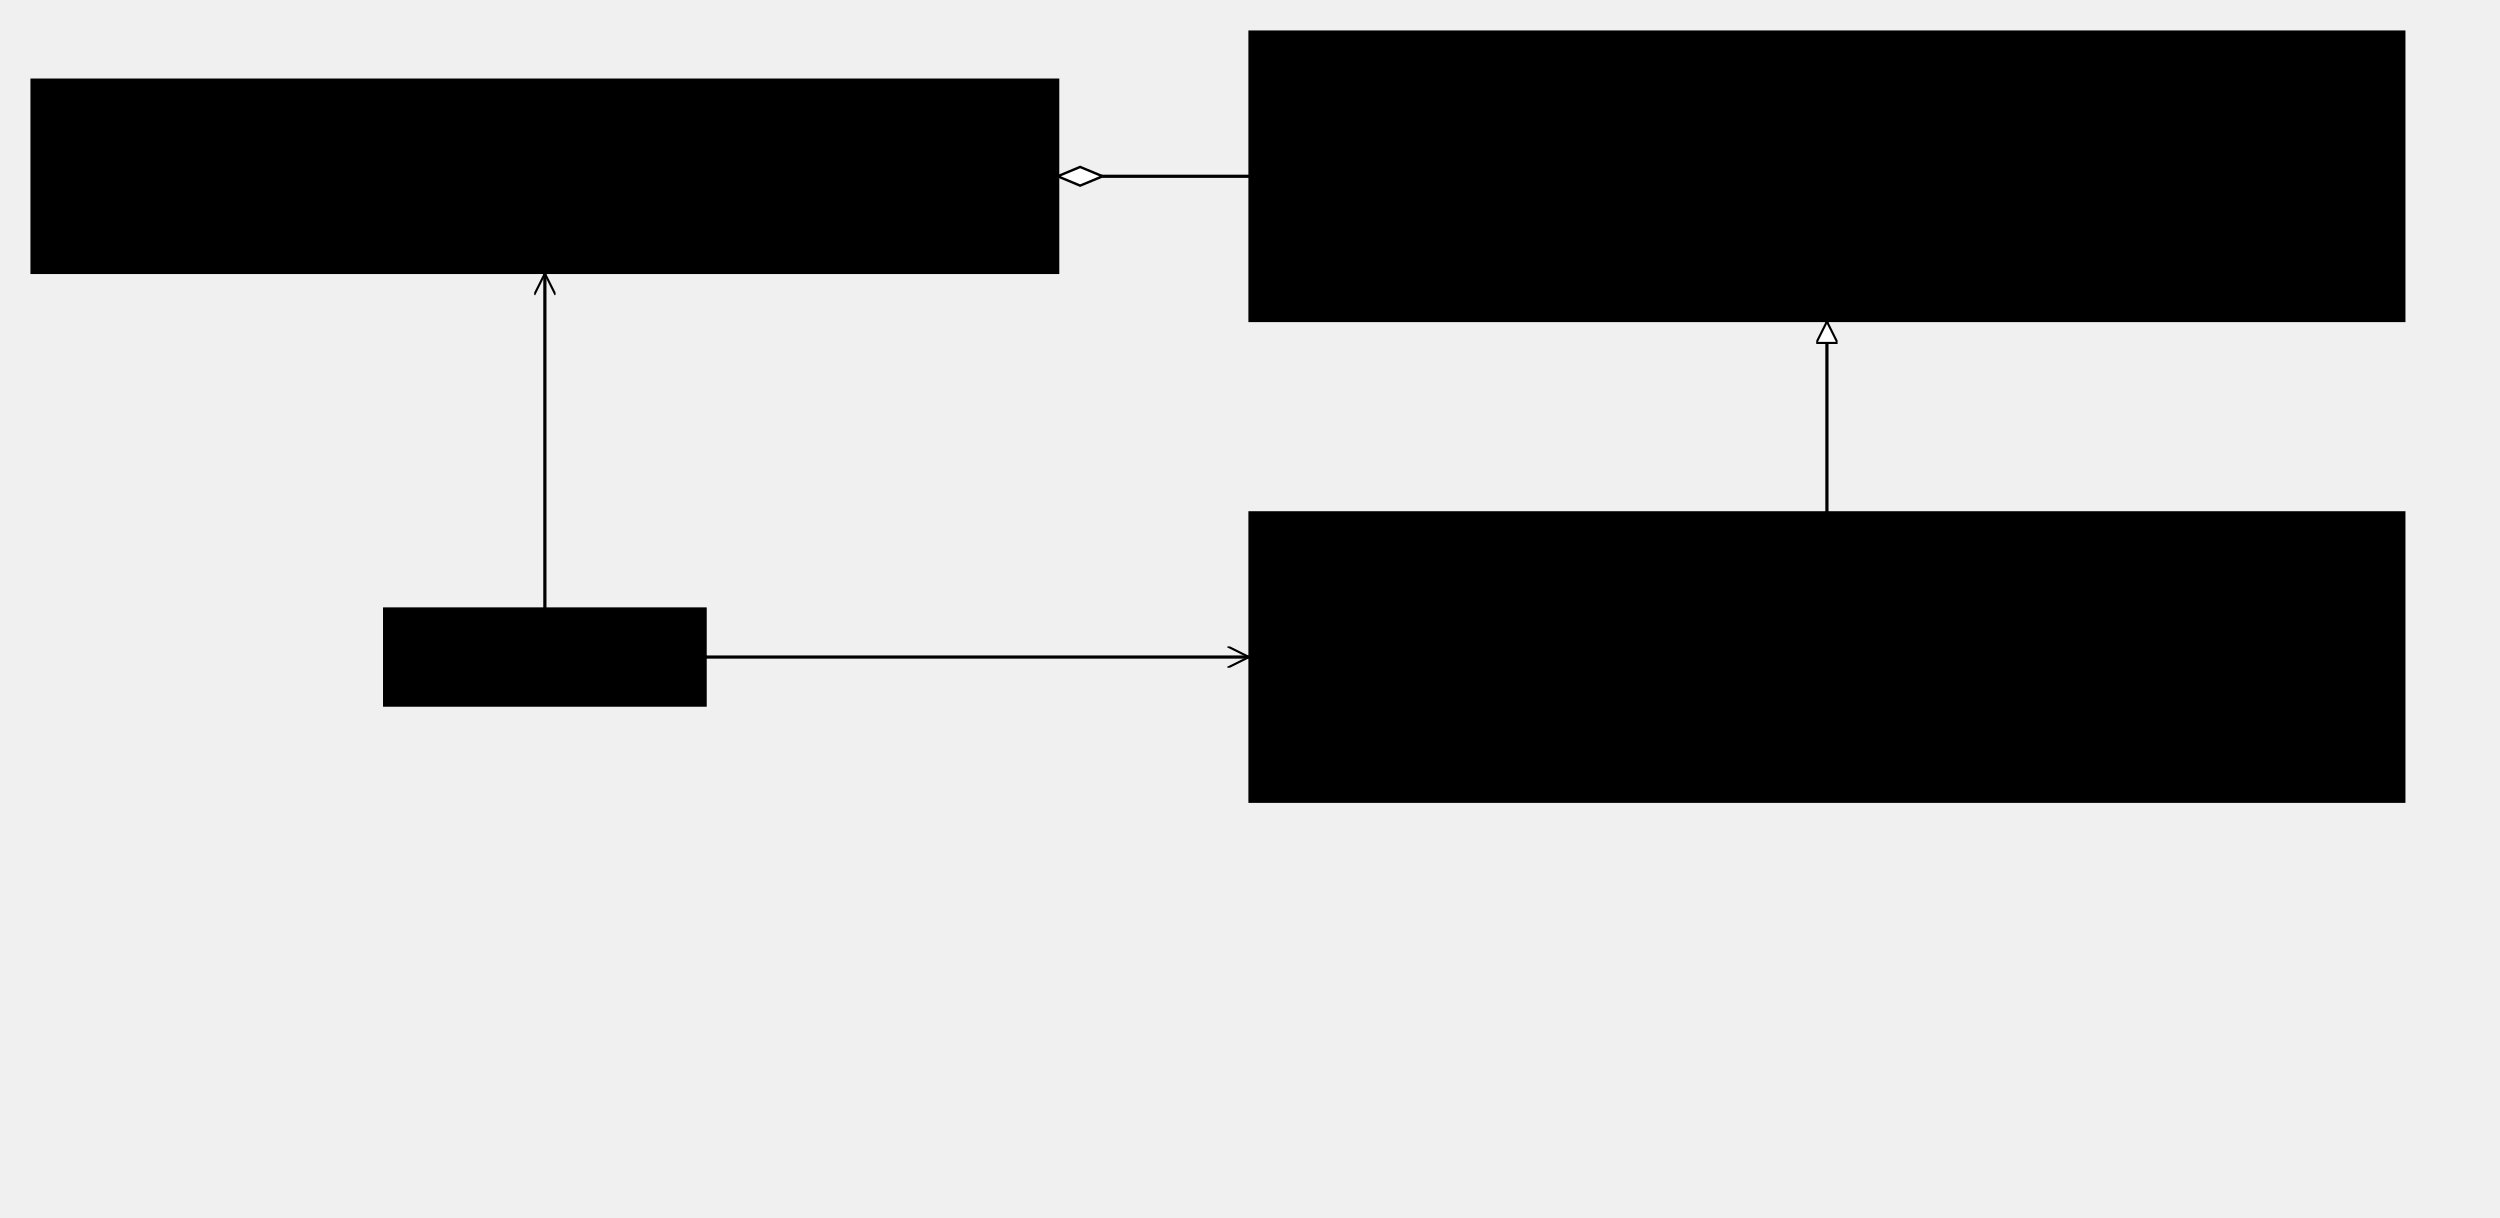
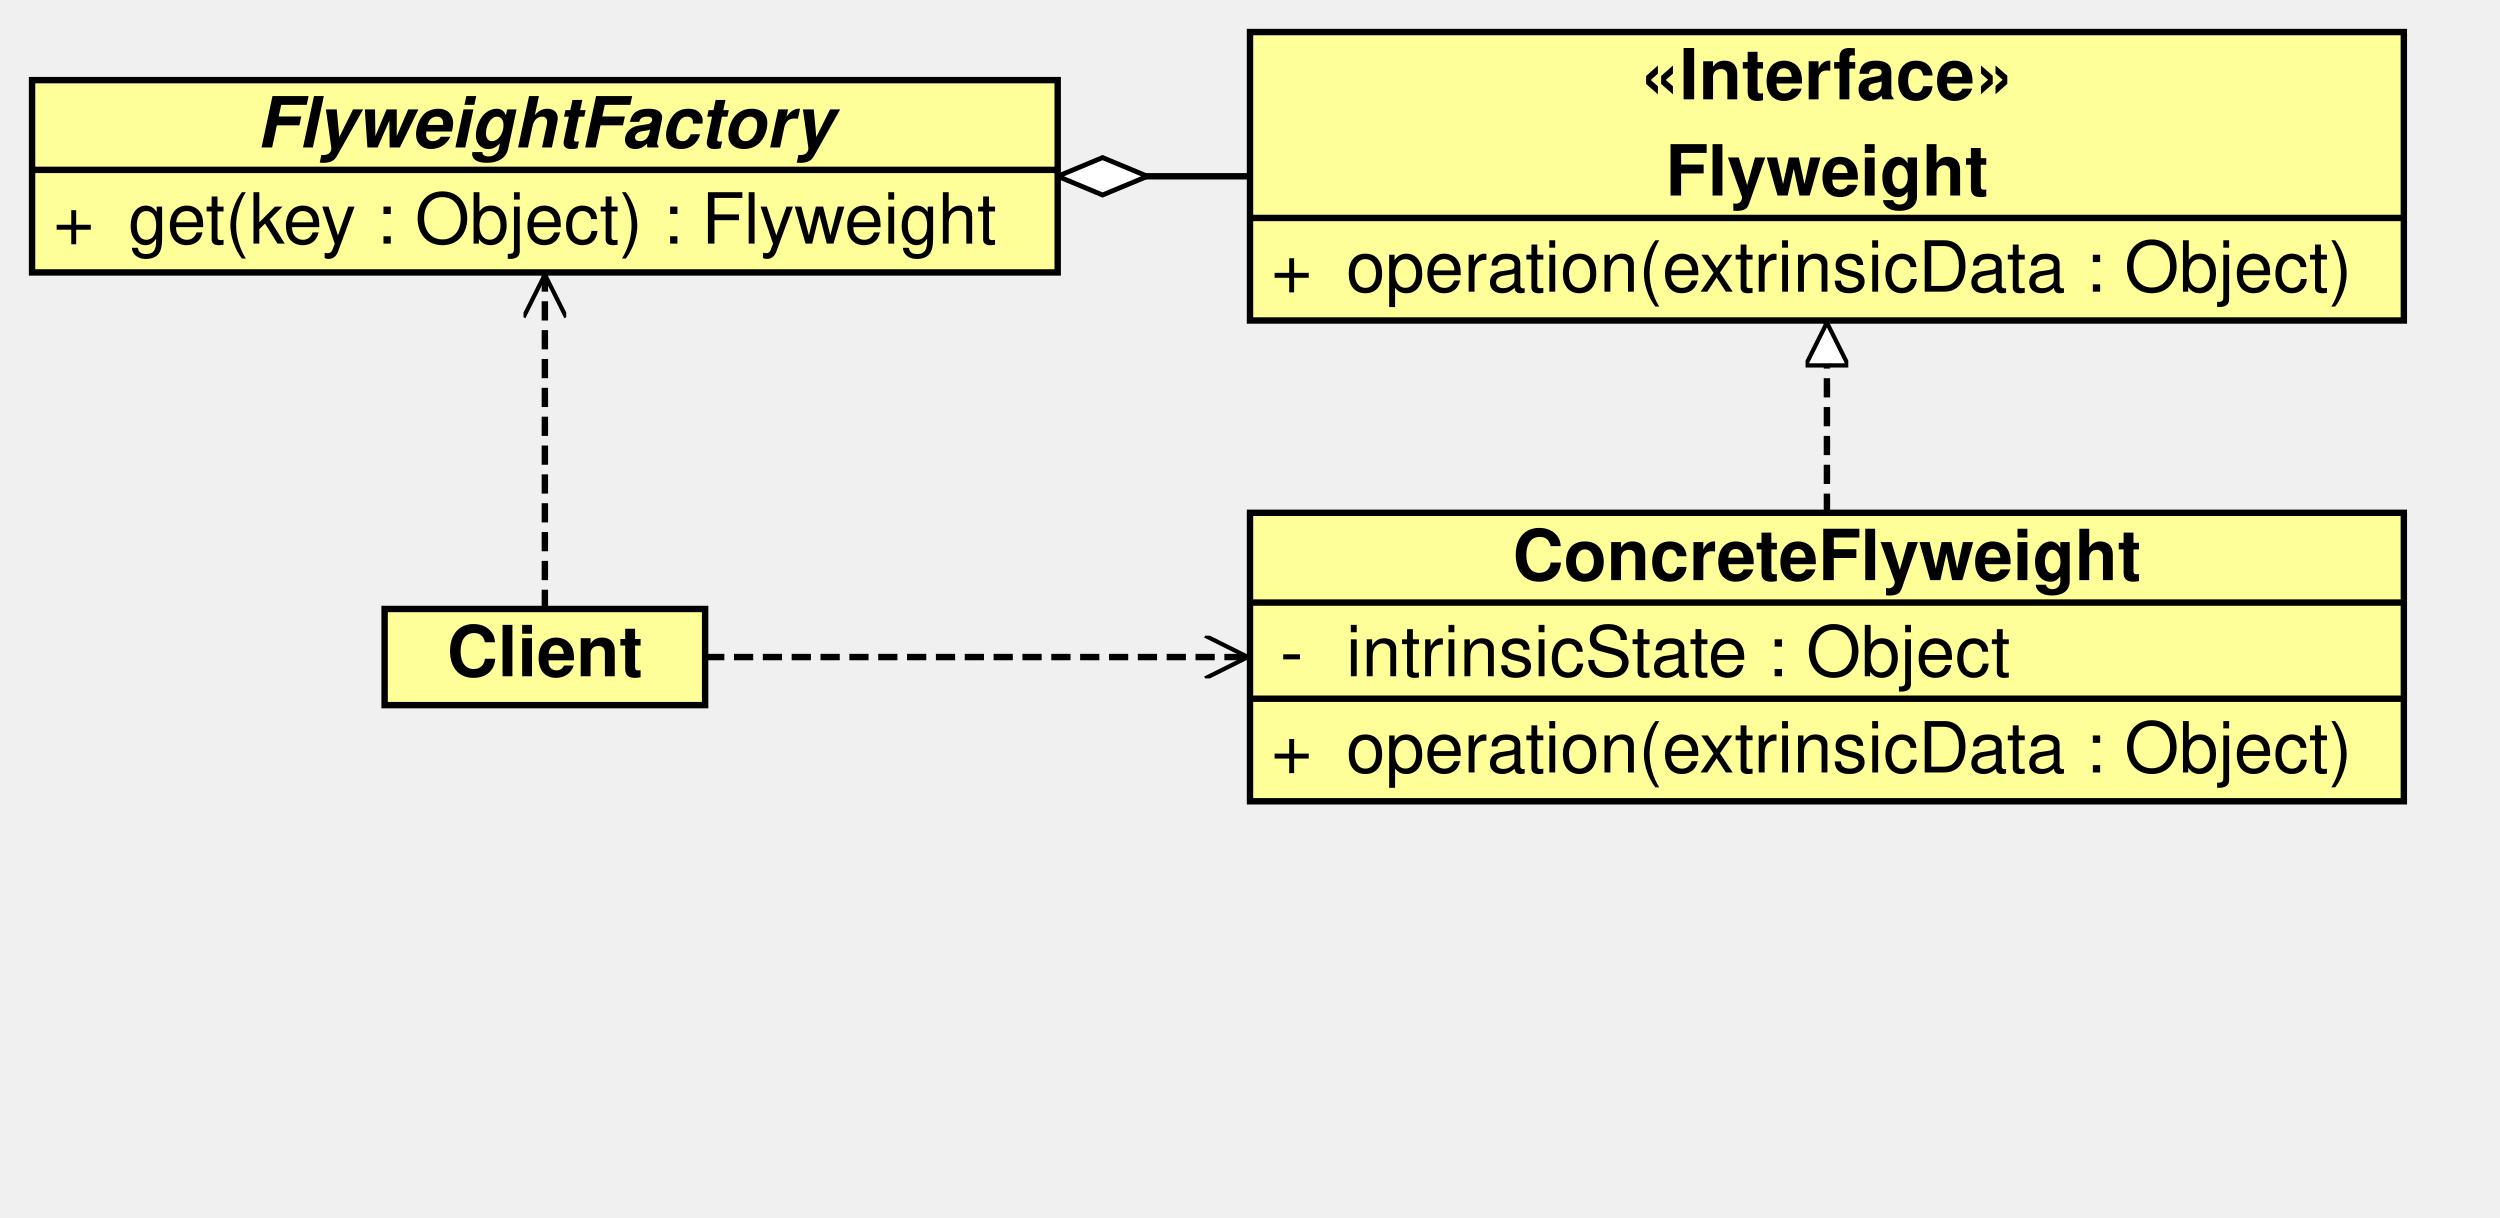
<svg xmlns="http://www.w3.org/2000/svg" width="780" height="380">
-   <style>rect { stroke: #000; stroke-width: 2; } path { stroke: #000; } rect.red { fill: hsl(0,100%,80%); } rect.yellow { fill: hsl(60,100%,80%); } rect.green { fill: hsl(120,100%,80%); } rect.teal { fill: hsl(180,100%,80%); } rect.blue { fill: hsl(240,100%,80%); } rect.purple { fill: hsl(300,100%,80%); } line { stroke-width: 2; stroke: #000; } line.red { stroke: hsl(0,75%,40%); } line.yellow { stroke: hsl(60,75%,40%); } line.green { stroke: hsl(120,75%,40%); } line.teal { stroke: hsl(180,75%,40%); } line.blue { stroke: hsl(240,75%,40%); } line.purple { stroke: hsl(300,75%,40%); } text { font-family: Helvetica, Arial, sans-serif; font-size: 22px; fill: #000; }</style>
+   <style>rect, path, line { stroke: #000; stroke-width: 2; } .red { fill: hsl(0,100%,80%); } .yellow { fill: hsl(60,100%,80%); } .green { fill: hsl(120,100%,80%); } .teal { fill: hsl(180,100%,80%); } .blue { fill: hsl(240,100%,80%); } .purple { fill: hsl(300,100%,80%); } text { font-family: Helvetica, Arial, sans-serif; font-size: 22px; fill: #000; } .dotted { stroke-dasharray: 6, 3; } marker path, path path { stroke-width: 1; stroke-dasharray: 0; }</style>
  <marker id="closed-triangle" viewBox="-1 0 12 10" refX="10.5" refY="5" markerWidth="8" markerHeight="8" orient="auto">
    <path d="M0 0l10 5-10 5z" fill="#fff" />
  </marker>
  <marker id="diamond" viewBox="0 -1 10 12" refX="10" refY="5" markerWidth="14" markerHeight="7" orient="auto" preserveAspectRatio="none">
    <path d="M5 0l5 5-5 5-5-5 5-5z" fill="#fff" />
  </marker>
  <marker id="arrow" viewBox="-1 0 12 10" refX="10.5" refY="5" markerWidth="8" markerHeight="8" orient="auto">
    <path d="M0 0l10 5-10 5" fill="transparent" />
  </marker>
  <path class="yellow" d="M10 25h320v60h-320z" />
  <text x="160" y="21" text-anchor="middle" font-weight="bold" font-style="italic" transform="translate(10 25)">FlyweightFactory</text>
  <path d="M10 53h320" />
  <text x="13" y="51" text-anchor="middle" transform="translate(10 25)">+</text>
  <text x="30" y="51" transform="translate(10 25)">get(key : Object) : Flyweight</text>
  <path class="yellow" d="M390 10h360v90h-360z" />
  <text x="180" y="21" text-anchor="middle" font-weight="bold" transform="translate(390 10)">«Interface»</text>
  <text x="180" y="51" text-anchor="middle" font-weight="bold" transform="translate(390 10)">Flyweight</text>
  <path d="M390 68h360" />
  <text x="13" y="81" text-anchor="middle" transform="translate(390 10)">+</text>
  <text x="30" y="81" transform="translate(390 10)">operation(extrinsicData : Object)</text>
  <path class="yellow" d="M120 190h100v30h-100z" />
  <text x="50" y="21" text-anchor="middle" font-weight="bold" transform="translate(120 190)">Client</text>
  <path class="yellow" d="M390 160h360v90h-360z" />
  <text x="180" y="21" text-anchor="middle" font-weight="bold" transform="translate(390 160)">ConcreteFlyweight</text>
  <path d="M390 188h360" />
  <text x="13" y="51" text-anchor="middle" transform="translate(390 160)">-</text>
  <text x="30" y="51" transform="translate(390 160)">intrinsicState : Object</text>
  <path d="M390 218h360" />
  <text x="13" y="81" text-anchor="middle" transform="translate(390 160)">+</text>
  <text x="30" y="81" transform="translate(390 160)">operation(extrinsicData : Object)</text>
-   <path d="M170 190v-105" fill="transparent" marker-end="url(#arrow)" />
-   <path d="M220 205h170" fill="transparent" marker-end="url(#arrow)" />
+   <path d="M170 190v-105" fill="transparent" class="dotted" marker-end="url(#arrow)" />
+   <path d="M220 205h170" class="dotted" fill="transparent" marker-end="url(#arrow)" />
  <path d="M390 55h-60" fill="transparent" marker-end="url(#diamond)" />
-   <path d="M570 160v-60" fill="transparent" marker-end="url(#closed-triangle)" />
+   <path d="M570 160v-60" fill="transparent" class="dotted" marker-end="url(#closed-triangle)" />
</svg>
